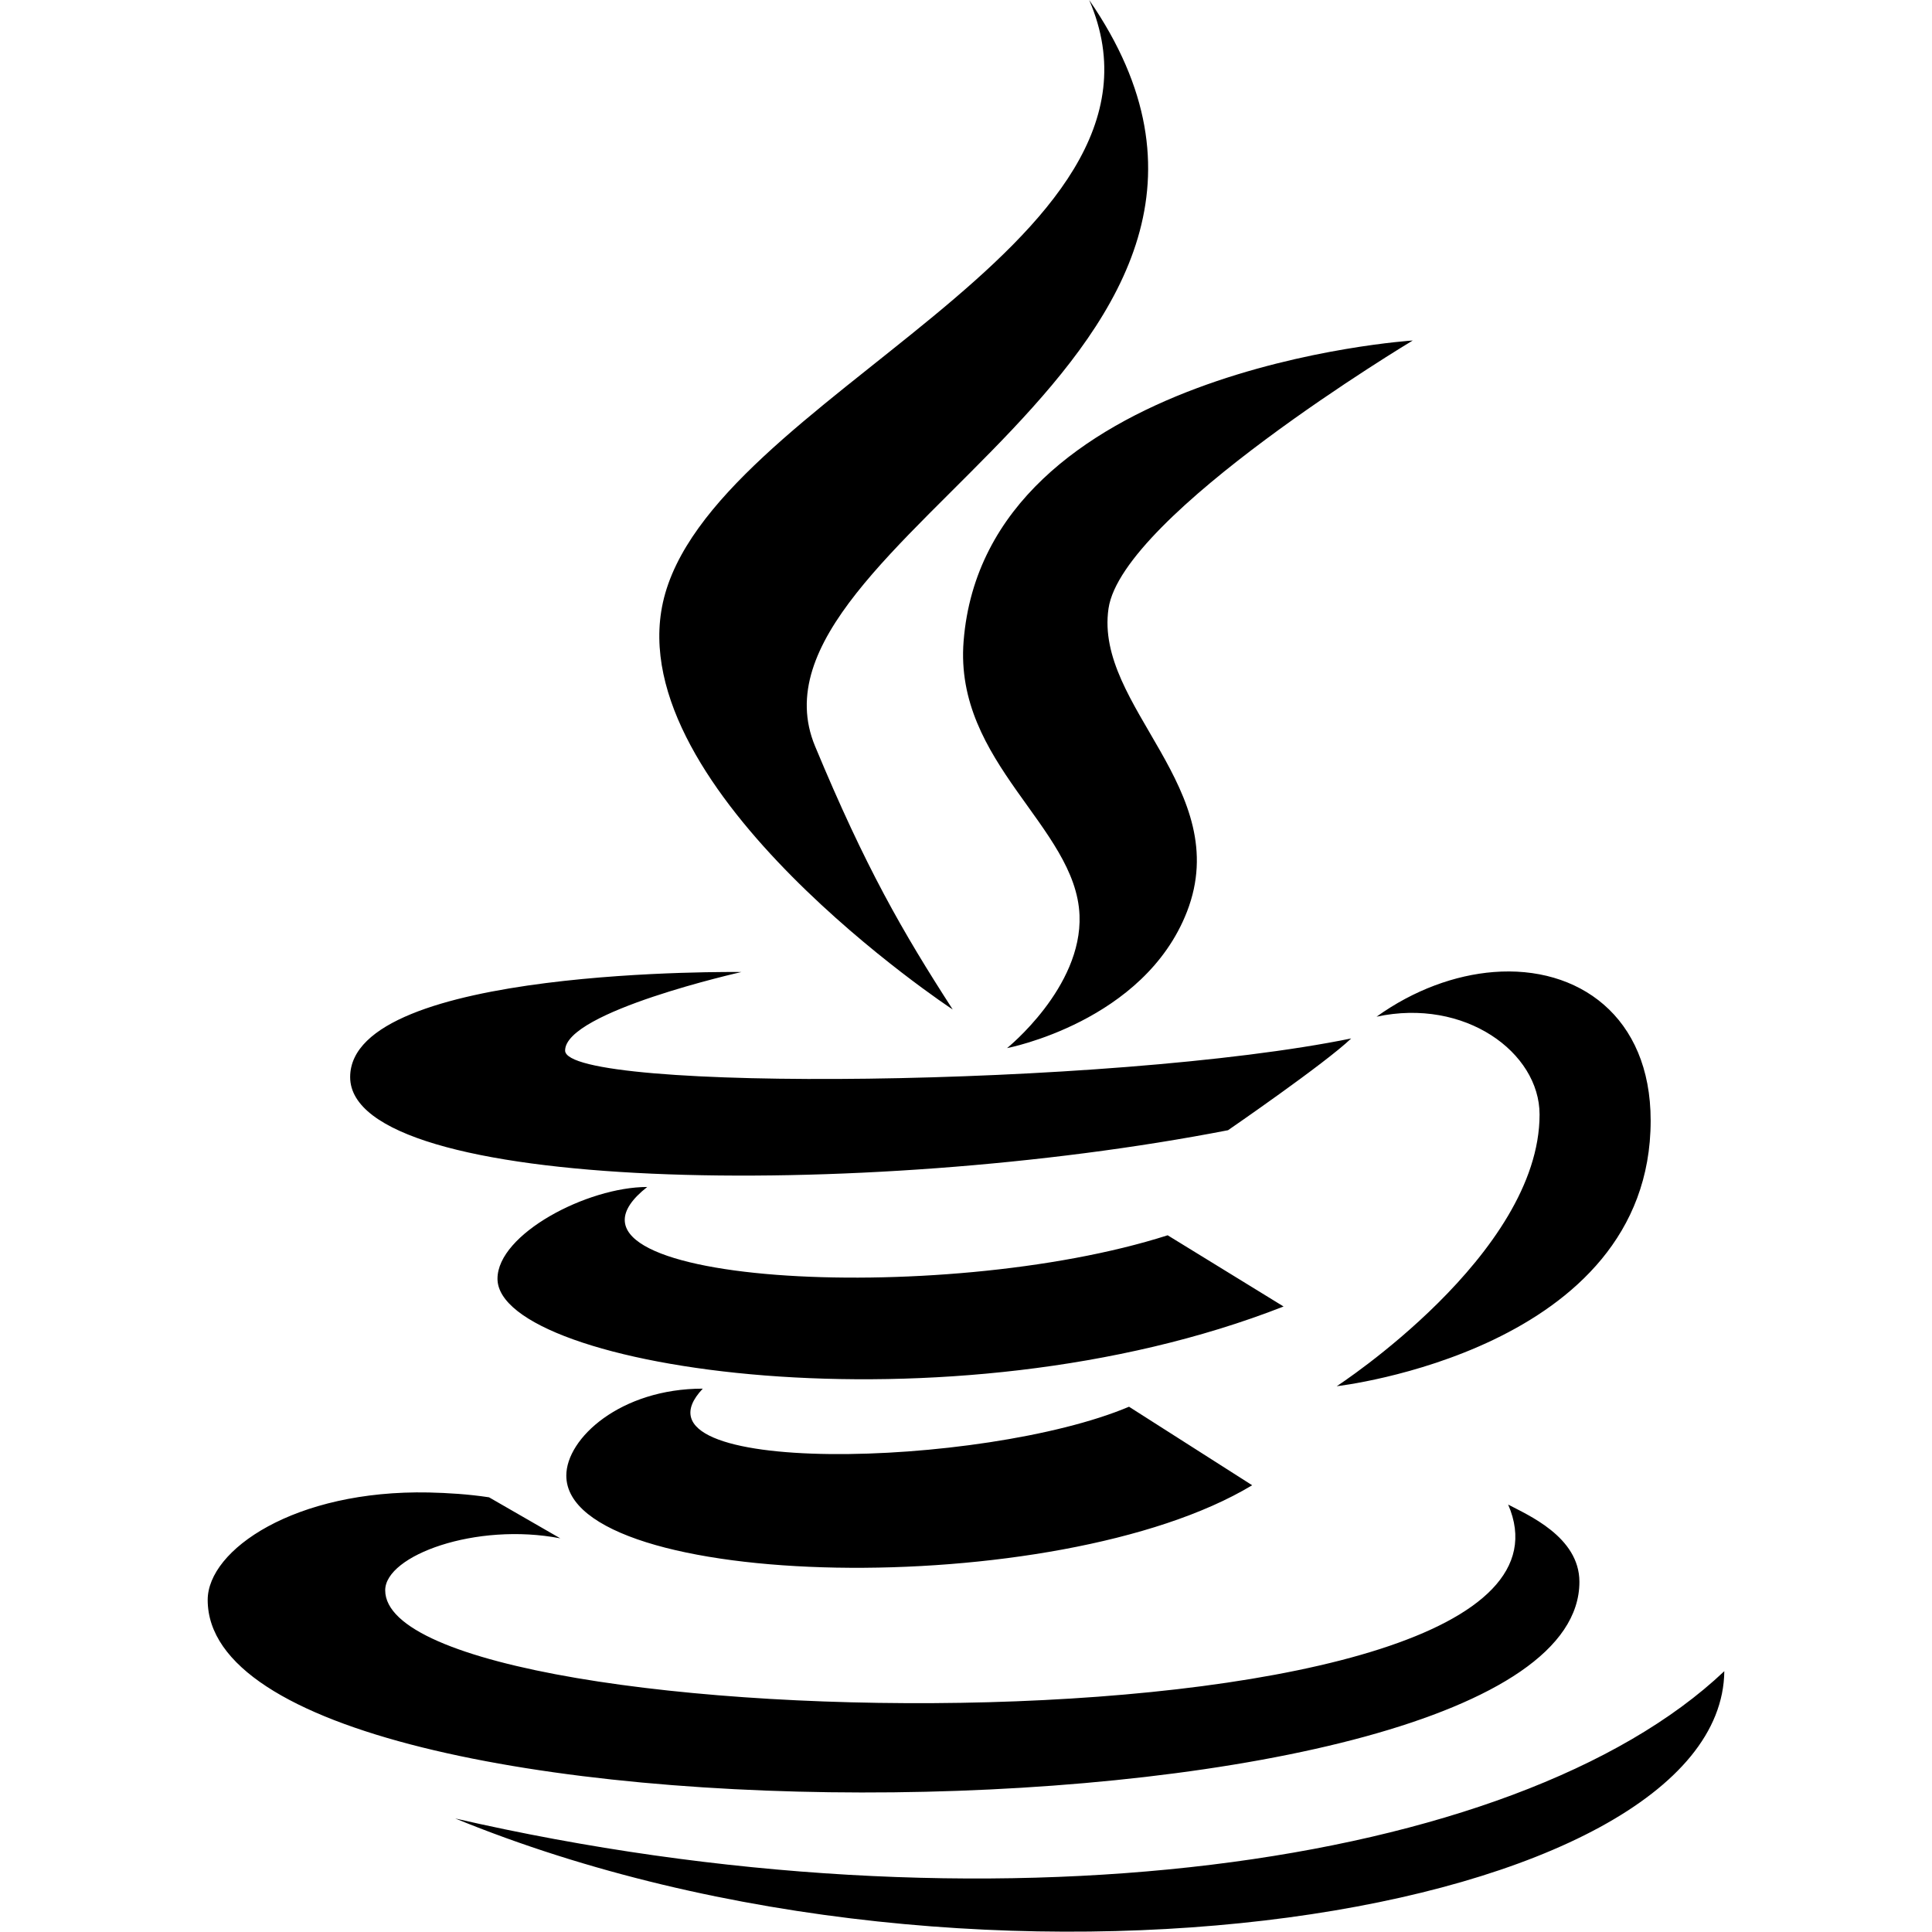
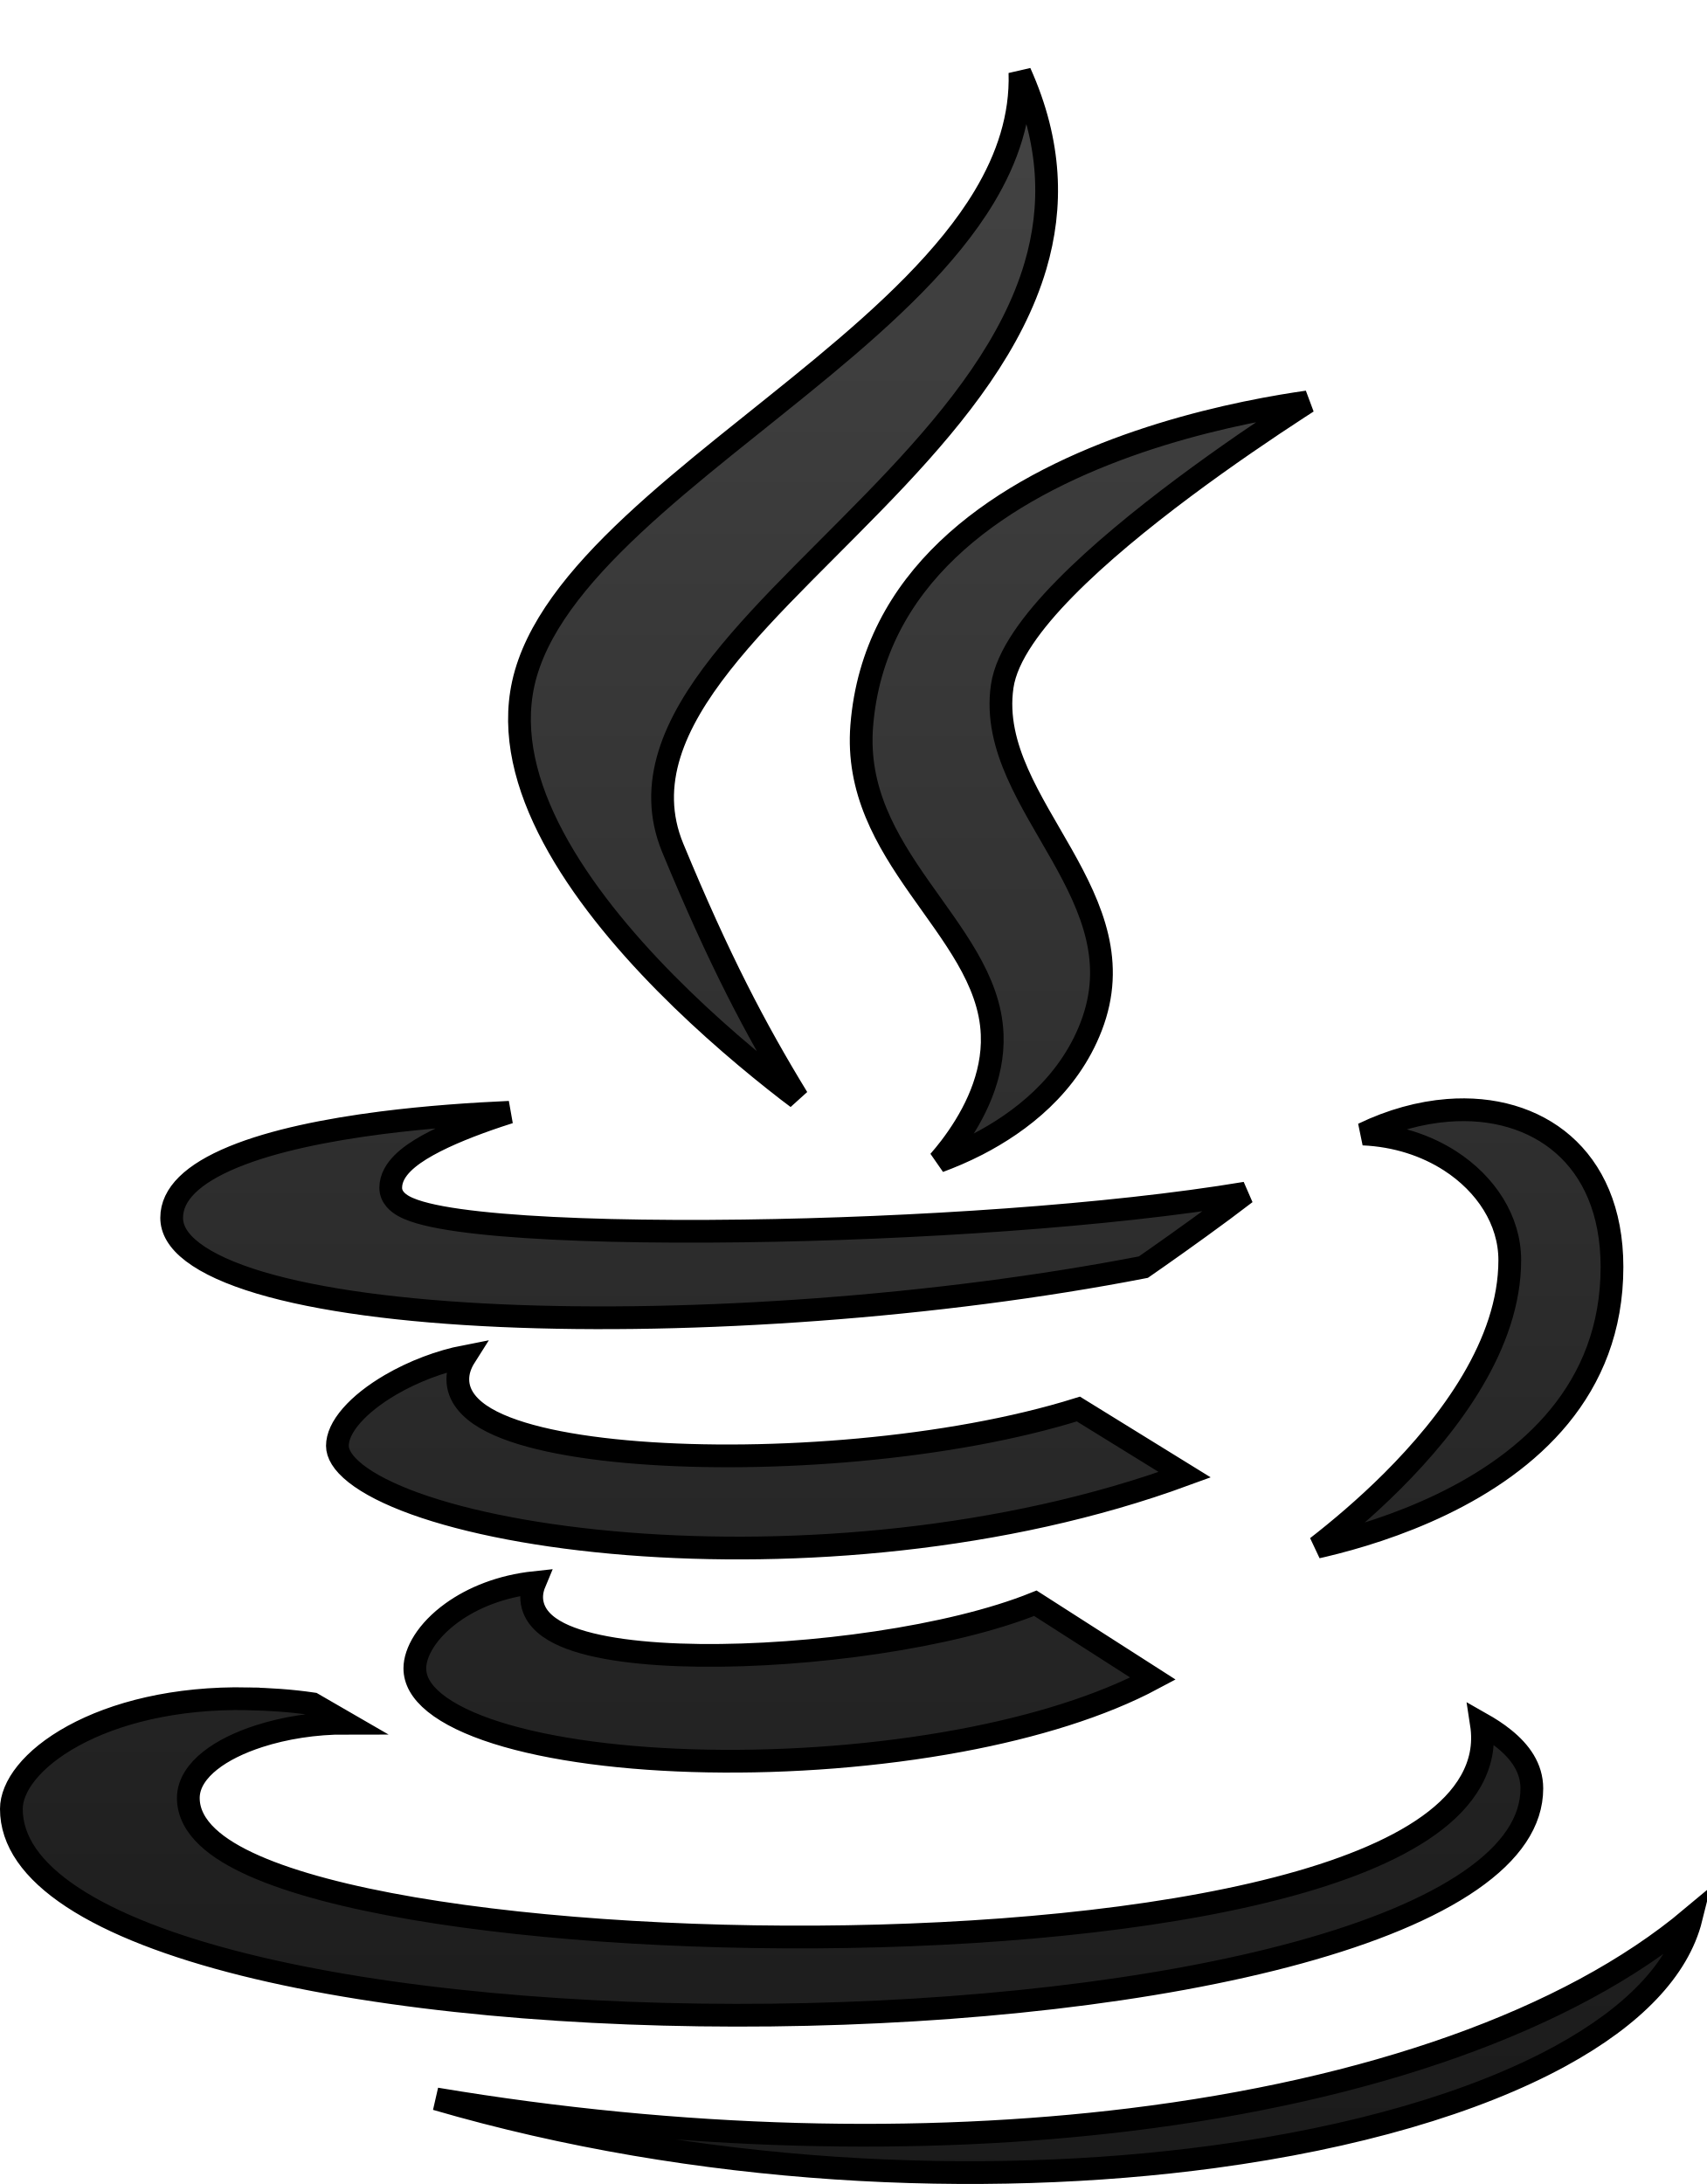
- <svg xmlns="http://www.w3.org/2000/svg" viewBox="0 0 50 50" width="50px" height="50px">
-   <path d="M 28.188 0 C 30.938 6.363 18.328 10.293 17.156 15.594 C 16.082 20.465 24.648 26.125 24.656 26.125 C 23.355 24.109 22.398 22.449 21.094 19.312 C 18.887 14.008 34.535 9.207 28.188 0 Z M 36.562 8.812 C 36.562 8.812 25.5 9.523 24.938 16.594 C 24.688 19.742 27.848 21.398 27.938 23.688 C 28.012 25.559 26.062 27.125 26.062 27.125 C 26.062 27.125 29.609 26.449 30.719 23.594 C 31.949 20.426 28.32 18.285 28.688 15.75 C 29.039 13.324 36.562 8.812 36.562 8.812 Z M 19.188 25.156 C 19.188 25.156 9.062 25.012 9.062 27.875 C 9.062 30.867 22.316 31.09 31.781 29.25 C 31.781 29.25 34.297 27.52 34.969 26.875 C 28.766 28.141 14.625 28.281 14.625 27.188 C 14.625 26.18 19.188 25.156 19.188 25.156 Z M 38.656 25.156 C 37.664 25.234 36.594 25.617 35.625 26.312 C 37.906 25.82 39.844 27.234 39.844 28.844 C 39.844 32.469 34.594 35.875 34.594 35.875 C 34.594 35.875 42.719 34.953 42.719 29 C 42.719 26.297 40.84 24.984 38.656 25.156 Z M 16.75 30.719 C 15.195 30.719 12.875 31.938 12.875 33.094 C 12.875 35.418 24.562 37.207 33.219 33.812 L 30.219 31.969 C 24.352 33.848 13.547 33.234 16.75 30.719 Z M 18.188 35.938 C 16.059 35.938 14.656 37.223 14.656 38.188 C 14.656 41.172 27.371 41.473 32.406 38.438 L 29.219 36.406 C 25.457 37.996 16.016 38.238 18.188 35.938 Z M 11.094 38.625 C 7.625 38.555 5.375 40.113 5.375 41.406 C 5.375 48.281 40.875 47.965 40.875 40.938 C 40.875 39.77 39.527 39.203 39.031 38.938 C 41.934 45.656 9.969 45.121 9.969 41.156 C 9.969 40.254 12.32 39.391 14.5 39.812 L 12.656 38.75 C 12.113 38.668 11.59 38.637 11.094 38.625 Z M 44.625 43.25 C 39.227 48.367 25.547 50.223 11.781 47.062 C 25.543 52.695 44.559 49.535 44.625 43.25 Z" />
+ <svg xmlns="http://www.w3.org/2000/svg" width="75" height="96" viewBox="0 0 75 96" fill="none">
+   <path d="M74.337 84.314C73.777 86.563 71.792 88.626 68.599 90.372C64.836 92.43 59.525 93.969 53.367 94.801C43.115 96.186 30.608 95.595 19.174 92.261C29.964 94.068 40.494 94.295 49.677 93.171C60.152 91.888 68.939 88.84 74.337 84.314ZM10.916 74.671V74.672C11.823 74.693 12.77 74.75 13.747 74.894L15.212 75.741C13.827 75.738 12.499 75.957 11.392 76.314C10.533 76.59 9.782 76.958 9.234 77.394C8.699 77.819 8.278 78.376 8.278 79.033C8.278 79.692 8.611 80.264 9.118 80.744C9.622 81.222 10.334 81.645 11.19 82.022C12.904 82.778 15.315 83.401 18.15 83.887C23.83 84.859 31.325 85.298 38.638 85.096C45.944 84.893 53.115 84.048 58.128 82.428C60.626 81.62 62.653 80.6 63.879 79.317C64.498 78.669 64.926 77.941 65.092 77.13C65.182 76.687 65.188 76.232 65.116 75.766C65.444 75.952 65.79 76.169 66.114 76.432C66.82 77.002 67.334 77.707 67.334 78.613C67.334 80.064 66.428 81.417 64.636 82.656C62.847 83.893 60.258 84.954 57.102 85.821C50.799 87.554 42.366 88.48 33.912 88.574C25.458 88.668 17.025 87.929 10.721 86.355C7.565 85.566 4.977 84.576 3.189 83.4C1.398 82.221 0.5 80.919 0.5 79.513C0.5 78.552 1.366 77.314 3.218 76.3C5.033 75.306 7.676 74.605 10.916 74.671ZM23.507 69.562C23.368 69.894 23.327 70.234 23.42 70.575C23.592 71.207 24.168 71.622 24.815 71.903C26.134 72.476 28.312 72.735 30.765 72.763C35.583 72.816 41.796 71.972 45.511 70.472L50.683 73.785C48.42 74.995 45.453 75.906 42.202 76.511C38.607 77.18 34.702 77.473 31.095 77.407C27.482 77.342 24.197 76.917 21.832 76.168C20.648 75.793 19.727 75.346 19.112 74.849C18.503 74.355 18.235 73.849 18.235 73.332C18.235 72.632 18.764 71.683 19.875 70.883C20.776 70.234 22.014 69.721 23.507 69.562ZM20.444 59.625C20.239 59.948 20.123 60.283 20.124 60.629C20.125 61.386 20.669 61.945 21.346 62.342C22.037 62.747 22.998 63.066 24.127 63.312C25.263 63.559 26.601 63.739 28.066 63.852C33.836 64.298 41.735 63.708 47.402 61.935L52.077 64.822C44.106 67.745 34.911 68.435 27.605 67.86C23.806 67.561 20.545 66.923 18.249 66.096C17.098 65.681 16.216 65.228 15.633 64.767C15.041 64.299 14.831 63.886 14.831 63.551C14.831 63.163 15.028 62.713 15.448 62.23C15.864 61.751 16.463 61.282 17.171 60.869C18.177 60.282 19.355 59.836 20.444 59.625ZM63.634 48.807C65.611 48.65 67.412 49.171 68.712 50.305C70.006 51.433 70.857 53.215 70.857 55.69C70.857 61.124 67.185 64.291 63.378 66.127C61.48 67.042 59.575 67.61 58.143 67.949C58.059 67.969 57.976 67.987 57.895 68.005C58.823 67.283 60.012 66.292 61.201 65.105C63.719 62.589 66.364 59.086 66.364 55.389C66.364 53.636 65.316 52.042 63.738 51.025C62.677 50.342 61.362 49.909 59.917 49.847C61.16 49.246 62.433 48.902 63.634 48.807ZM21.875 49.059C20.776 49.428 19.652 49.867 18.794 50.346C18.366 50.584 17.98 50.846 17.695 51.132C17.417 51.411 17.175 51.774 17.175 52.209C17.175 52.633 17.51 52.883 17.736 53.011C17.995 53.156 18.343 53.273 18.739 53.371C19.54 53.57 20.673 53.724 22.04 53.841C24.781 54.075 28.548 54.162 32.674 54.107C40.097 54.009 48.742 53.449 54.751 52.445C54.13 52.923 53.415 53.452 52.728 53.948C52.05 54.439 51.411 54.892 50.941 55.222C50.707 55.387 50.514 55.52 50.381 55.613C50.332 55.647 50.291 55.676 50.259 55.698C41.275 57.443 30.512 58.209 21.992 57.829C17.712 57.638 14.028 57.158 11.429 56.383C10.127 55.994 9.132 55.541 8.473 55.039C7.819 54.541 7.546 54.037 7.546 53.528C7.546 52.495 8.459 51.597 10.26 50.855C12.012 50.134 14.378 49.66 16.783 49.352C18.761 49.1 20.742 48.965 22.389 48.892C22.218 48.946 22.047 49.001 21.875 49.059ZM57.065 17.931C55.701 18.819 53.873 20.054 52.023 21.436C50.175 22.817 48.292 24.354 46.824 25.848C46.09 26.594 45.451 27.339 44.971 28.057C44.494 28.768 44.151 29.486 44.052 30.174C43.858 31.521 44.196 32.791 44.73 33.999C45.257 35.194 46.01 36.397 46.67 37.566C48.015 39.95 49.048 42.315 47.961 45.127C46.963 47.709 44.858 49.328 42.955 50.31C42.357 50.618 41.782 50.857 41.277 51.045C41.439 50.858 41.607 50.656 41.773 50.438C42.654 49.28 43.569 47.655 43.615 45.834L43.612 45.468C43.565 44.255 43.114 43.151 42.511 42.105C41.913 41.069 41.133 40.036 40.413 39.008C38.949 36.918 37.655 34.739 37.879 31.904C38.392 25.421 43.693 21.792 49.066 19.77C51.737 18.766 54.38 18.177 56.358 17.841C56.759 17.773 57.132 17.716 57.472 17.667C57.341 17.751 57.205 17.839 57.065 17.931ZM44.833 3.193C46.231 6.305 46.273 9.106 45.517 11.68C44.52 15.07 42.123 18.126 39.416 21.011C38.064 22.451 36.655 23.829 35.315 25.186C33.98 26.535 32.717 27.86 31.688 29.171C29.644 31.773 28.41 34.464 29.574 37.277C31.602 42.177 33.196 45.217 35.055 48.261C34.914 48.154 34.766 48.045 34.615 47.929C33.122 46.772 31.156 45.136 29.258 43.213C27.357 41.287 25.539 39.091 24.324 36.815C23.108 34.538 22.522 32.231 23 30.053C23.525 27.666 25.352 25.374 27.831 23.056C30.31 20.738 33.327 18.491 36.181 16.122C39.006 13.777 41.655 11.324 43.258 8.66C44.292 6.941 44.894 5.124 44.833 3.193Z" fill="url(#paint0_linear_85_15)" stroke="black" />
+   <defs>
+     <linearGradient id="paint0_linear_85_15" x1="37.5" y1="0" x2="37.5" y2="96" gradientUnits="userSpaceOnUse">
+       <stop stop-color="#454545" />
+       <stop offset="1" stop-color="#1A1A1A" />
+     </linearGradient>
+   </defs>
</svg>
